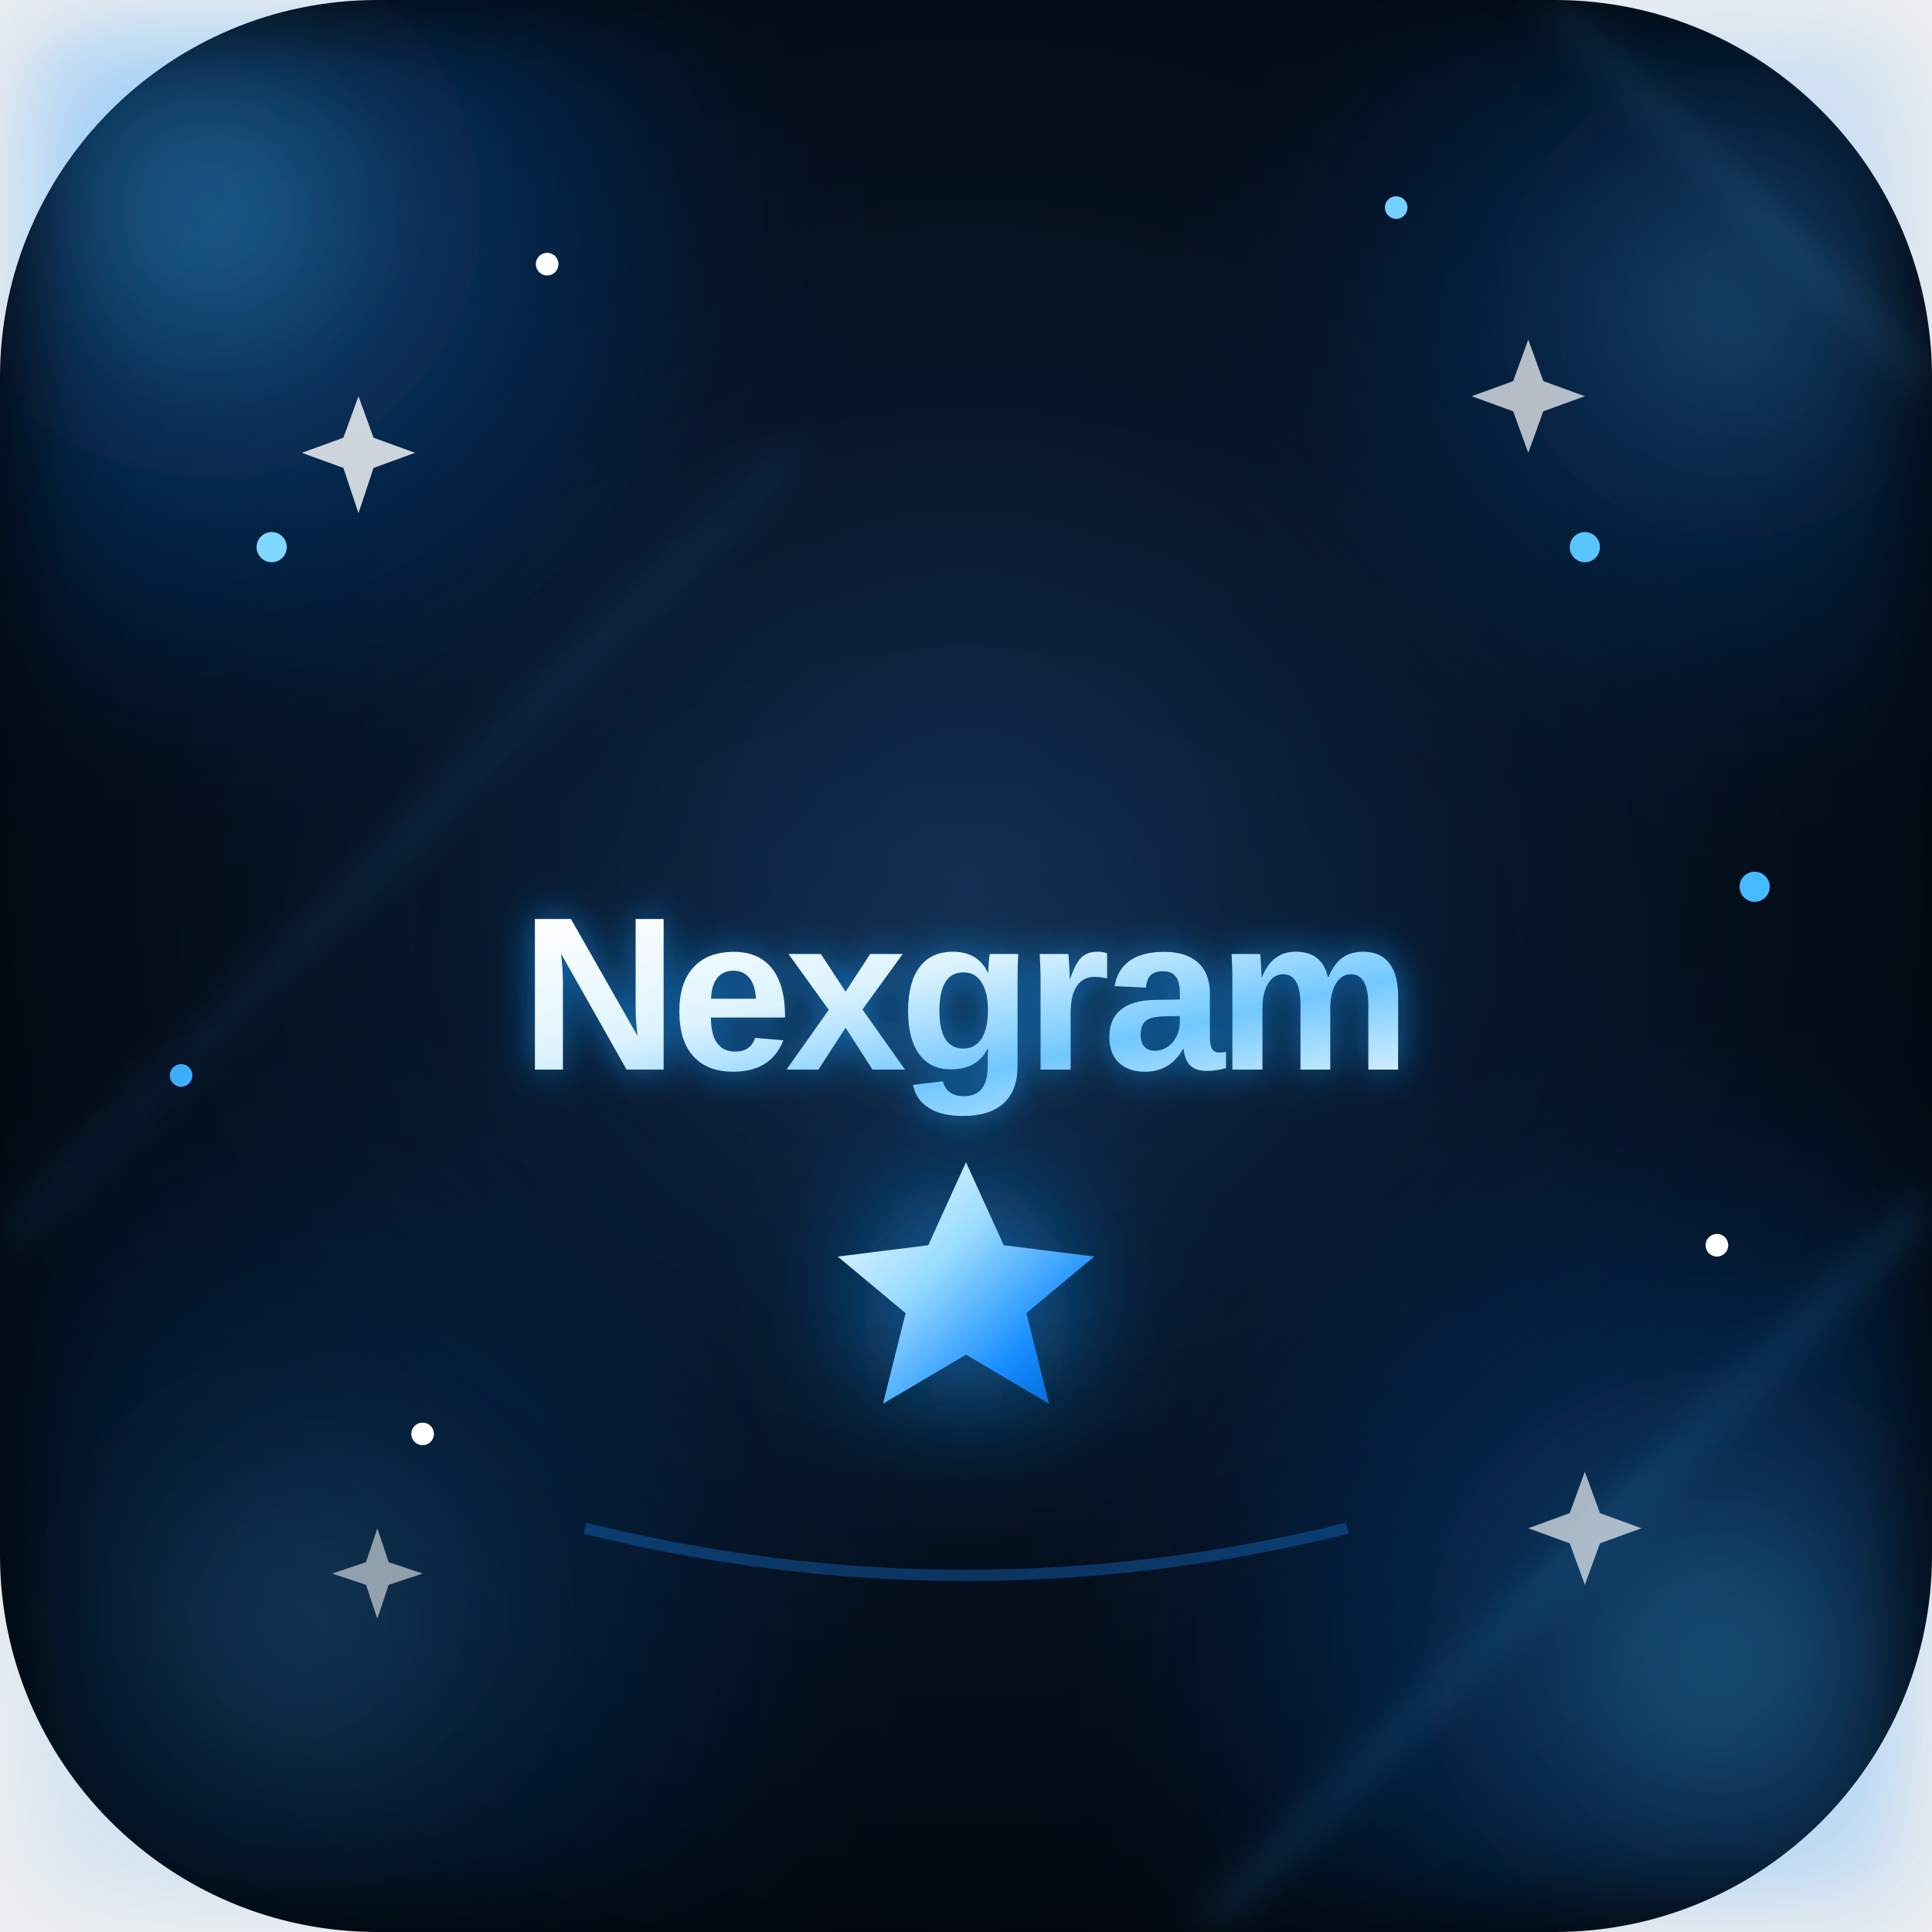
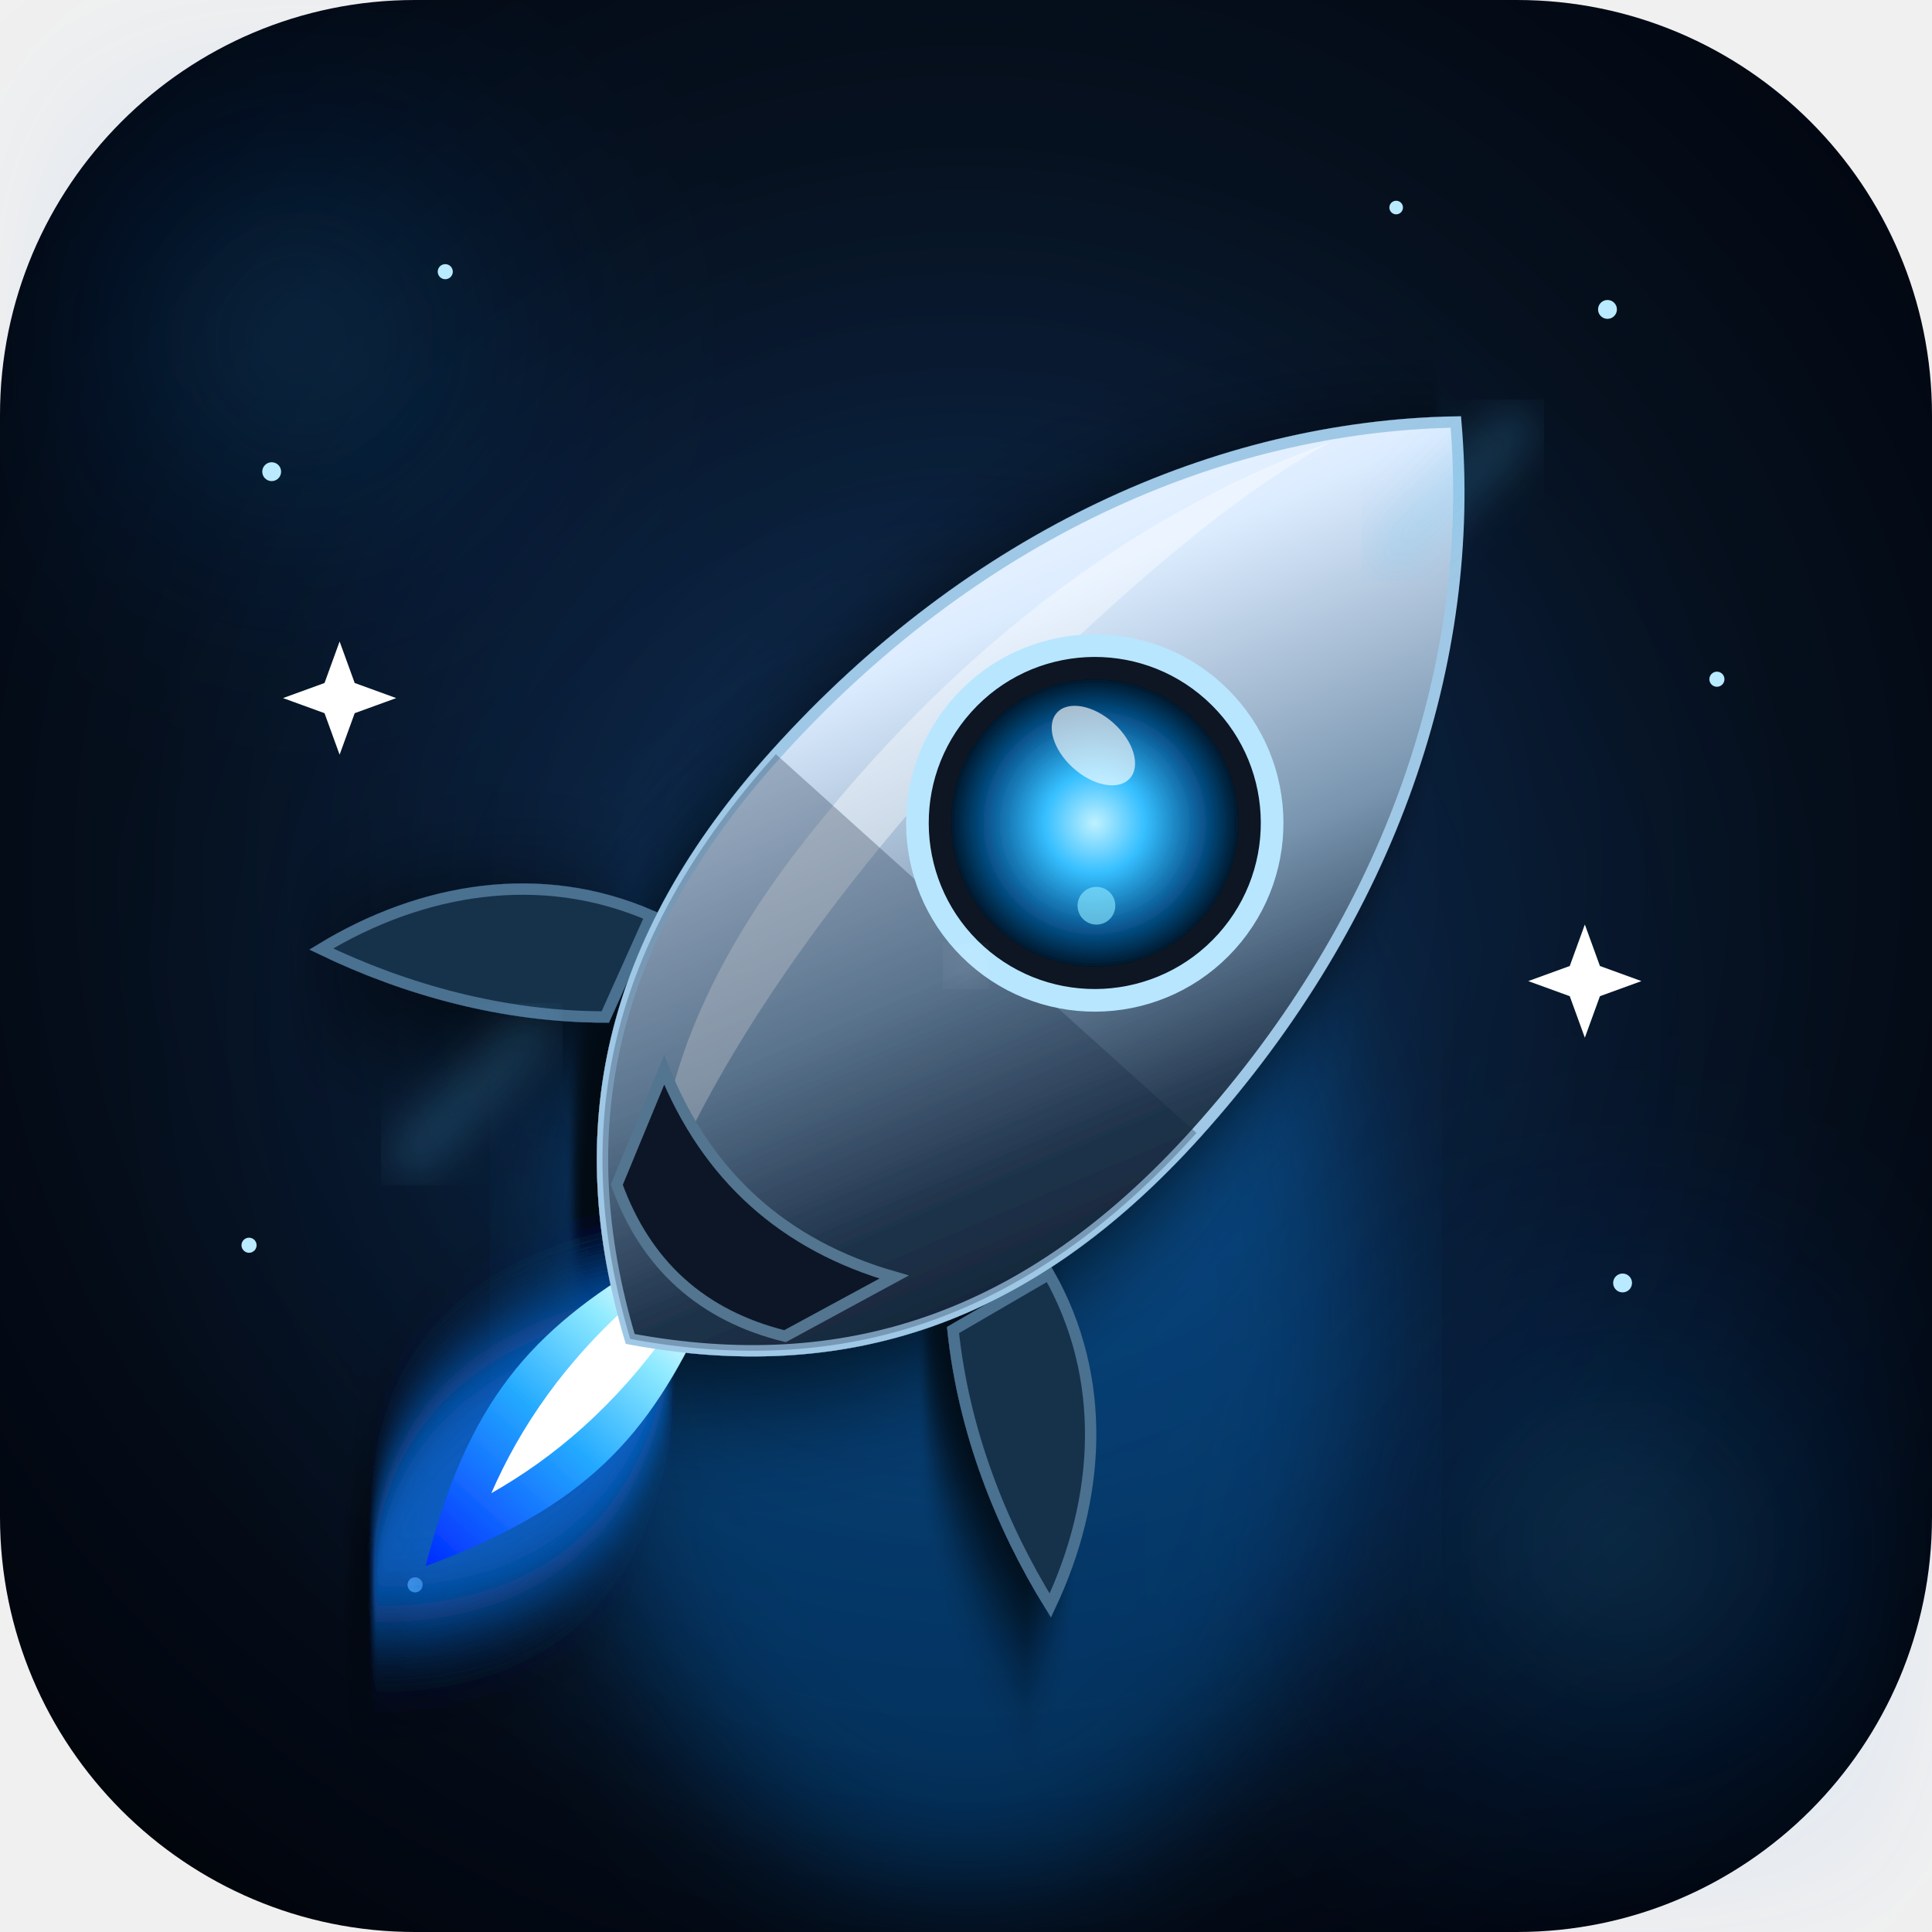
<svg xmlns="http://www.w3.org/2000/svg" viewBox="0 0 512 512">
  <defs>
    <radialGradient id="bg" cx="50%" cy="45%" r="75%">
-       <stop offset="0%" stop-color="#102542" />
-       <stop offset="35%" stop-color="#071426" />
-       <stop offset="70%" stop-color="#020811" />
+       <stop offset="0%" stop-color="#10233d" />
+       <stop offset="45%" stop-color="#071322" />
+       <stop offset="80%" stop-color="#020711" />
      <stop offset="100%" stop-color="#000000" />
    </radialGradient>
-     <radialGradient id="light">
-       <stop offset="0%" stop-color="#43baff" stop-opacity=".9" />
-       <stop offset="35%" stop-color="#168cff" stop-opacity=".45" />
-       <stop offset="100%" stop-color="#006cff" stop-opacity="0" />
+     <linearGradient id="rocket" x1="0" y1="0" x2="1" y2="1">
+       <stop offset="0%" stop-color="#ffffff" />
+       <stop offset="25%" stop-color="#dcecff" />
+       <stop offset="55%" stop-color="#7894ae" />
+       <stop offset="75%" stop-color="#263b52" />
+       <stop offset="100%" stop-color="#07111d" />
+     </linearGradient>
+     <linearGradient id="nose" x1="0" y1="0" x2="1" y2="1">
+       <stop offset="0%" stop-color="#ffffff" />
+       <stop offset="45%" stop-color="#9bb8d1" />
+       <stop offset="100%" stop-color="#172c42" />
+     </linearGradient>
+     <radialGradient id="window">
+       <stop offset="0%" stop-color="#bff1ff" />
+       <stop offset="35%" stop-color="#36bfff" />
+       <stop offset="75%" stop-color="#07558f" />
+       <stop offset="100%" stop-color="#02192e" />
    </radialGradient>
-     <linearGradient id="text" x1="0" y1="0" x2="1" y2="1">
+     <linearGradient id="flame" x1="0" y1="0" x2="0" y2="1">
      <stop offset="0%" stop-color="#ffffff" />
-       <stop offset="35%" stop-color="#dff4ff" />
-       <stop offset="65%" stop-color="#72c8ff" />
-       <stop offset="100%" stop-color="#ffffff" />
+       <stop offset="20%" stop-color="#8eeaff" />
+       <stop offset="50%" stop-color="#24aaff" />
+       <stop offset="75%" stop-color="#146cff" />
+       <stop offset="100%" stop-color="#002cff" />
    </linearGradient>
-     <linearGradient id="star" x1="0" y1="0" x2="1" y2="1">
-       <stop offset="0%" stop-color="#ffffff" />
-       <stop offset="40%" stop-color="#9cddff" />
-       <stop offset="75%" stop-color="#168cff" />
-       <stop offset="100%" stop-color="#005ec4" />
-     </linearGradient>
-     <filter id="blur" x="-100%" y="-100%" width="300%" height="300%">
+     <radialGradient id="glow">
+       <stop offset="0%" stop-color="#28b9ff" stop-opacity=".75" />
+       <stop offset="45%" stop-color="#087dff" stop-opacity=".3" />
+       <stop offset="100%" stop-color="#005cff" stop-opacity="0" />
+     </radialGradient>
+     <filter id="blur">
      <feGaussianBlur stdDeviation="18" />
    </filter>
-     <filter id="smallBlur" x="-100%" y="-100%" width="300%" height="300%">
-       <feGaussianBlur stdDeviation="5" />
+     <filter id="glowSmall">
+       <feGaussianBlur stdDeviation="7" />
+     </filter>
+     <filter id="shadow">
+       <feDropShadow dx="0" dy="10" stdDeviation="12" flood-color="#000000" flood-opacity=".8" />
    </filter>
  </defs>
-   <rect width="512" height="512" rx="100" fill="url(#bg)" />
-   <circle cx="55" cy="55" r="150" fill="url(#light)" filter="url(#blur)" opacity=".65" />
-   <circle cx="460" cy="80" r="130" fill="url(#light)" filter="url(#blur)" opacity=".45" />
-   <circle cx="80" cy="430" r="150" fill="url(#light)" filter="url(#blur)" opacity=".35" />
-   <circle cx="455" cy="440" r="160" fill="url(#light)" filter="url(#blur)" opacity=".55" />
-   <ellipse cx="256" cy="255" rx="220" ry="145" fill="url(#light)" opacity=".12" filter="url(#blur)" />
-   <path d="M-30 360 L210 120" stroke="#36aaff" stroke-width="5" opacity=".15" filter="url(#smallBlur)" />
-   <path d="M300 530 L540 290" stroke="#39b7ff" stroke-width="6" opacity=".18" filter="url(#smallBlur)" />
-   <path d="M390 -20 L520 110" stroke="#63caff" stroke-width="5" opacity=".15" filter="url(#smallBlur)" />
-   <text x="256" y="267" text-anchor="middle" dominant-baseline="middle" font-family="Arial, Helvetica, sans-serif" font-size="58" font-weight="800" letter-spacing="-2" fill="#159cff" opacity=".65" filter="url(#smallBlur)">
-     Nexgram
- </text>
-   <text x="256" y="267" text-anchor="middle" dominant-baseline="middle" font-family="Arial, Helvetica, sans-serif" font-size="58" font-weight="800" letter-spacing="-2" fill="url(#text)">
-     Nexgram
- </text>
-   <path d="         M256 308         L266 330         L290 333         L272 348         L278 372         L256 359         L234 372         L240 348         L222 333         L246 330         Z     " fill="#159cff" opacity=".85" filter="url(#blur)" />
-   <path d="         M256 308         L266 330         L290 333         L272 348         L278 372         L256 359         L234 372         L240 348         L222 333         L246 330         Z     " fill="url(#star)" />
-   <circle cx="72" cy="145" r="4" fill="#7ed8ff" />
-   <circle cx="112" cy="380" r="3" fill="#ffffff" />
-   <circle cx="420" cy="145" r="4" fill="#59c5ff" />
-   <circle cx="455" cy="330" r="3" fill="#ffffff" />
-   <circle cx="370" cy="55" r="3" fill="#75d0ff" />
-   <circle cx="145" cy="70" r="3" fill="#ffffff" />
-   <circle cx="48" cy="285" r="3" fill="#3daeff" />
-   <circle cx="465" cy="235" r="4" fill="#46baff" />
+   <rect width="512" height="512" rx="110" fill="url(#bg)" />
+   <circle cx="256" cy="270" r="230" fill="url(#glow)" opacity=".3" />
+   <circle cx="80" cy="90" r="100" fill="url(#glow)" filter="url(#blur)" opacity=".25" />
+   <circle cx="430" cy="410" r="120" fill="url(#glow)" filter="url(#blur)" opacity=".3" />
+   <g fill="#b9eaff">
+     <circle cx="72" cy="125" r="2.5" />
+     <circle cx="118" cy="72" r="2" />
+     <circle cx="426" cy="82" r="2.5" />
+     <circle cx="455" cy="180" r="2" />
+     <circle cx="66" cy="330" r="2" />
+     <circle cx="430" cy="340" r="2.5" />
+     <circle cx="110" cy="420" r="2" />
+     <circle cx="370" cy="55" r="1.8" />
+   </g>
  <g fill="#ffffff">
-     <path d="             M95 105             L99 116             L110 120             L99 124             L95 136             L91 124             L80 120             L91 116             Z         " opacity=".8" />
-     <path d="             M405 90             L409 101             L420 105             L409 109             L405 120             L401 109             L390 105             L401 101             Z         " opacity=".7" />
-     <path d="             M420 390             L424 401             L435 405             L424 409             L420 420             L416 409             L405 405             L416 401             Z         " opacity=".65" />
-     <path d="             M100 405             L103 414             L112 417             L103 420             L100 429             L97 420             L88 417             L97 414             Z         " opacity=".55" />
+     <path d="     M90 170     L94 181     L105 185     L94 189     L90 200     L86 189     L75 185     L86 181 Z   " />
+     <path d="     M420 245     L424 256     L435 260     L424 264     L420 275     L416 264     L405 260     L416 256 Z   " />
  </g>
-   <path d="M155 405 Q256 430 357 405" fill="none" stroke="#168cff" stroke-width="3" opacity=".3" />
+   <ellipse cx="256" cy="350" rx="105" ry="150" fill="#008cff" opacity=".28" filter="url(#blur)" />
+   <g transform="rotate(42 256 256)" filter="url(#shadow)">
+     <path d="       M245 385       C220 420 220 458 256 490       C292 458 292 420 267 385       Z     " fill="#087dff" opacity=".6" filter="url(#glowSmall)" />
+     <path d="       M246 370       C235 405 235 430 256 470       C277 430 277 405 266 370       Z     " fill="url(#flame)" />
+     <path d="       M250 380       C247 405 250 426 256 444       C262 426 265 405 262 380       Z     " fill="#ffffff" />
+     <path d="       M185 302       C155 312 135 337 126 367       C150 360 174 348 194 330       Z     " fill="#18324b" stroke="#4b7191" stroke-width="3" />
+     <path d="       M327 302       C357 312 377 337 386 367       C362 360 338 348 318 330       Z     " fill="#18324b" stroke="#4b7191" stroke-width="3" />
+     <path d="       M256 62       C210 105 181 170 181 248       C181 315 207 359 256 389       C305 359 331 315 331 248       C331 170 302 105 256 62       Z     " fill="url(#rocket)" stroke="#9fc8e6" stroke-width="3" />
+     <path d="       M235 88       C207 140 198 200 202 260       C205 304 218 337 237 356       C218 304 214 230 220 168       C223 135 228 107 235 88       Z     " fill="#ffffff" opacity=".4" />
+     <path d="       M181 248       C181 315 207 359 256 389       C305 359 331 315 331 248       Z     " fill="#102238" opacity=".28" />
+     <circle cx="256" cy="205" r="47" fill="#071321" stroke="#b8e6ff" stroke-width="6" />
+     <circle cx="256" cy="205" r="38" fill="url(#window)" />
+     <ellipse cx="242" cy="190" rx="13" ry="8" fill="#ffffff" opacity=".65" />
+     <circle cx="271" cy="221" r="5" fill="#8be7ff" opacity=".65" />
+     <path d="       M215 330       Q256 350 297 330       L286 361       Q256 377 226 361       Z     " fill="#0a1726" stroke="#52748f" stroke-width="3" />
+   </g>
+   <g opacity=".8">
+     <path d="M105 310 L145 270" stroke="#5dcaff" stroke-width="3" stroke-linecap="round" filter="url(#glowSmall)" />
+     <path d="M365 150 L405 110" stroke="#55c8ff" stroke-width="3" stroke-linecap="round" filter="url(#glowSmall)" />
+   </g>
+   <circle cx="256" cy="256" r="5" fill="#ffffff" opacity=".35" filter="url(#glowSmall)" />
</svg>
